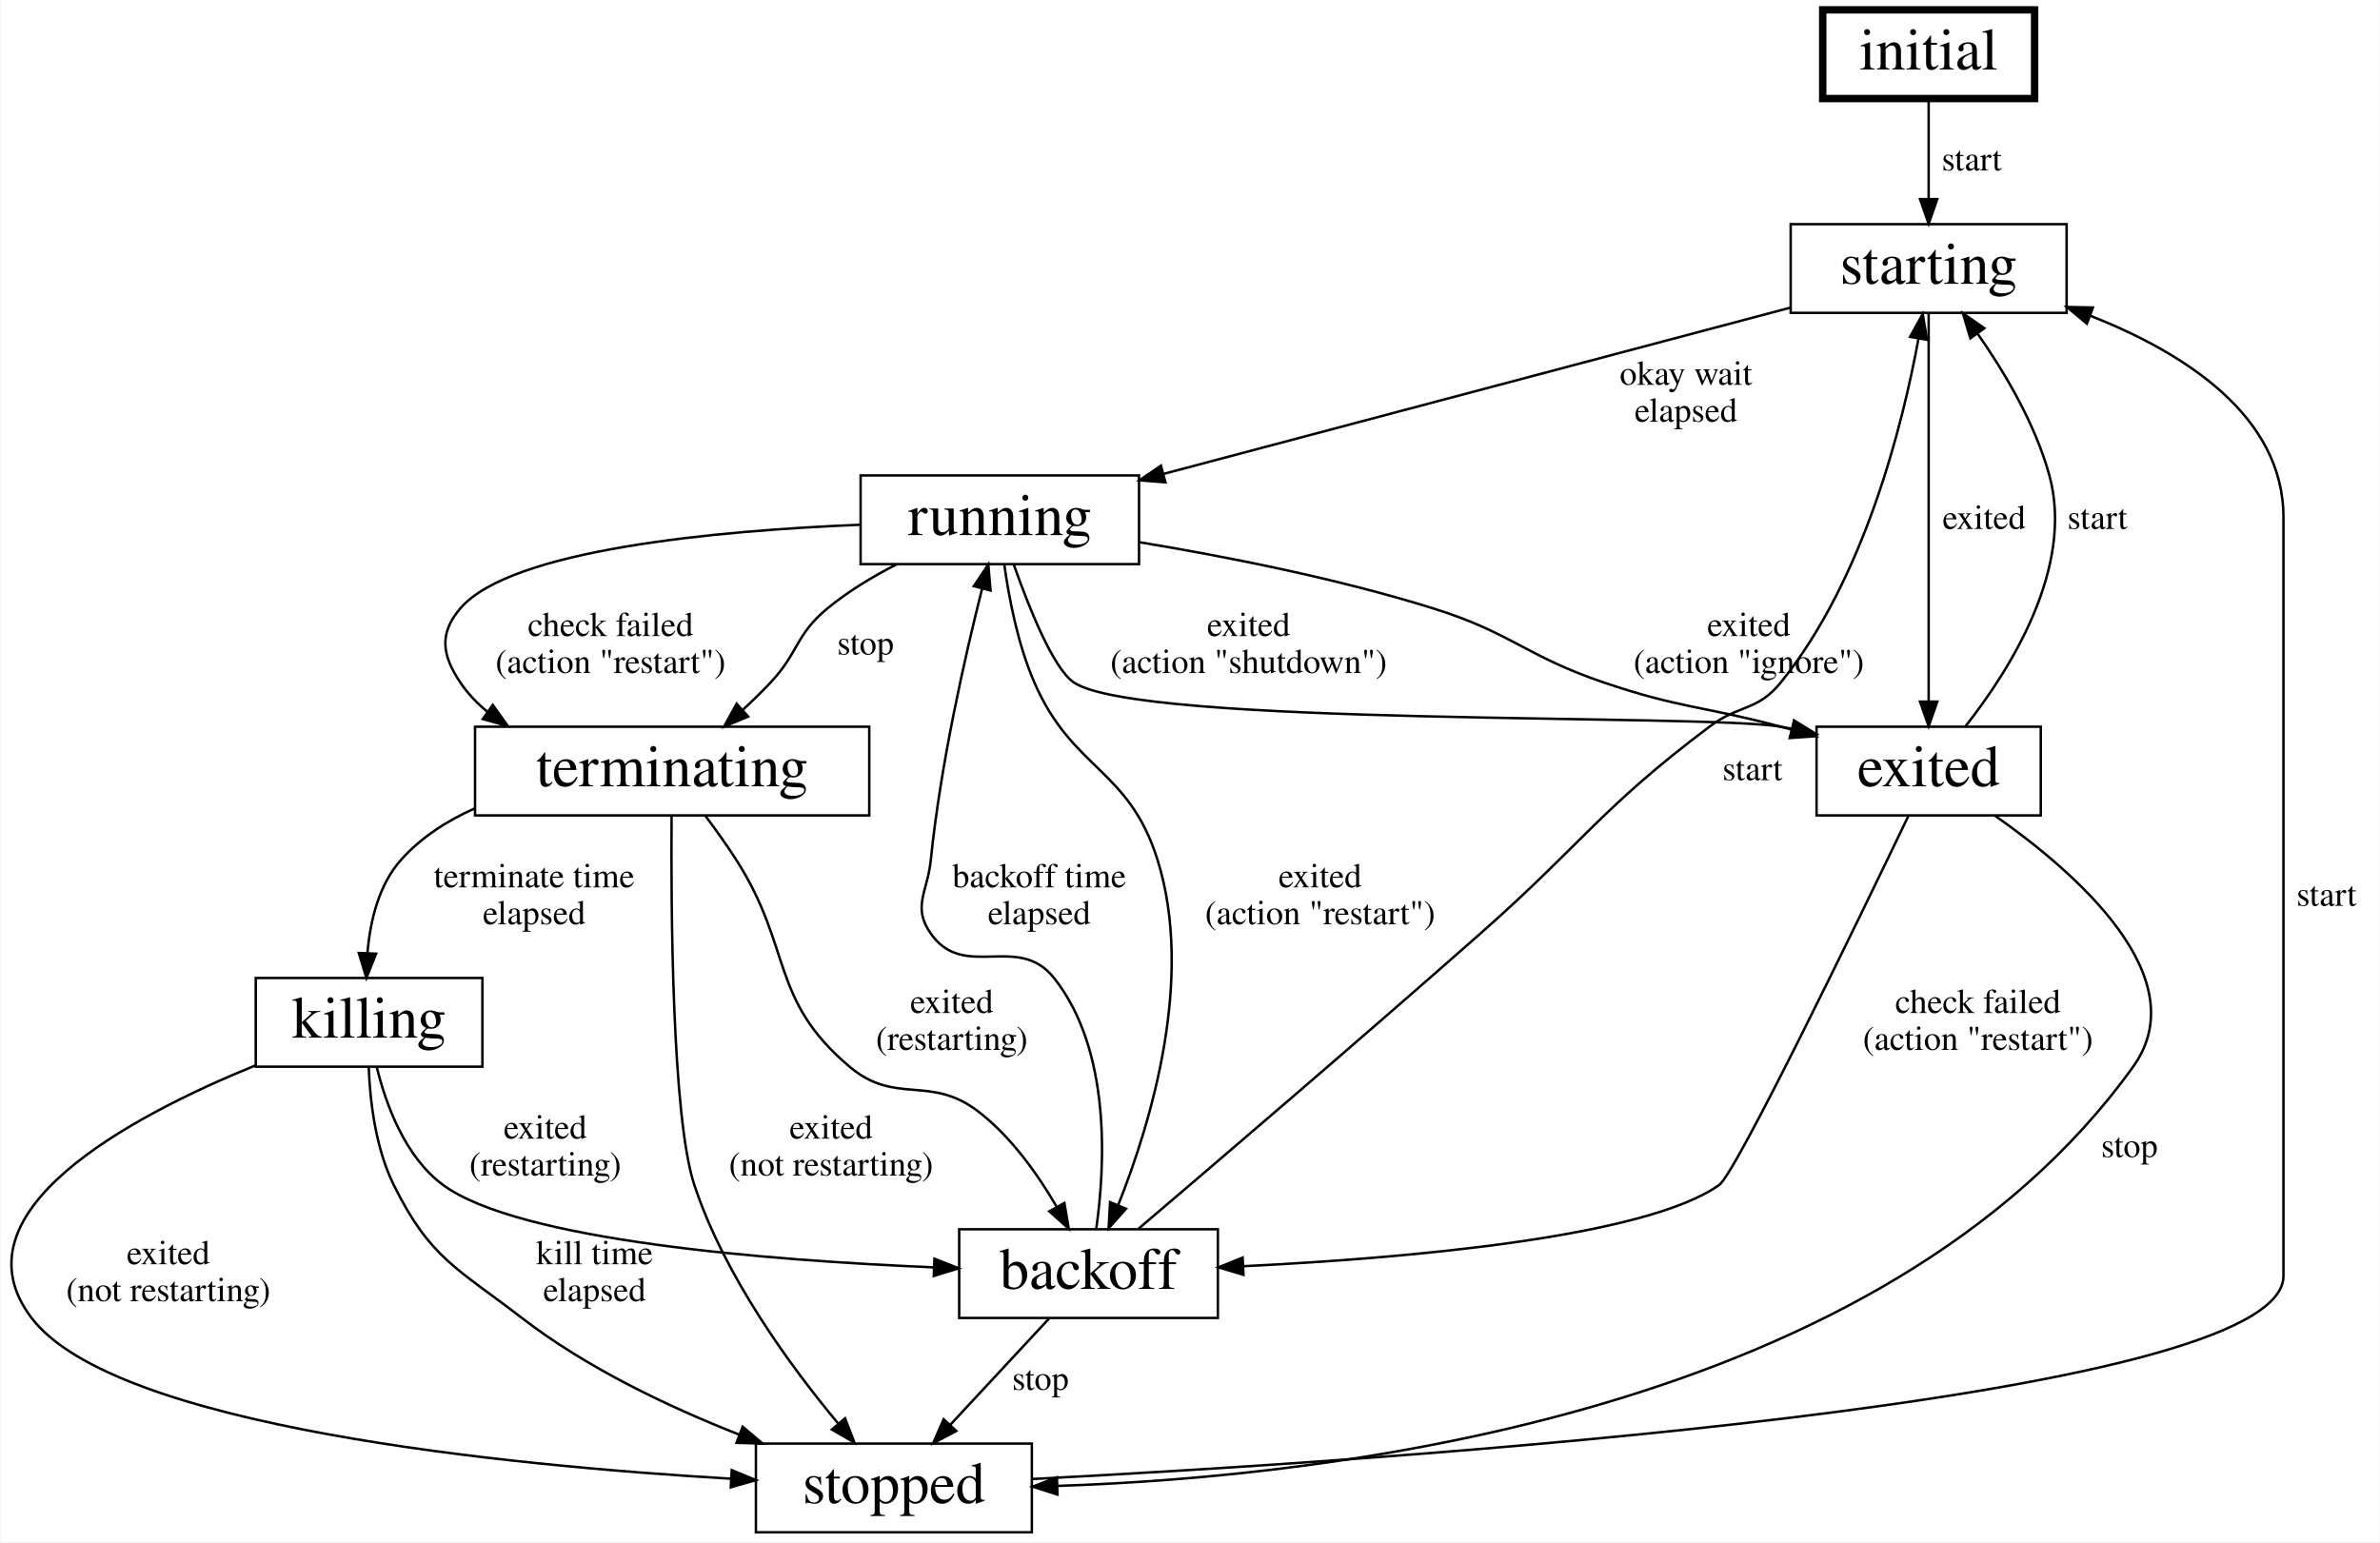
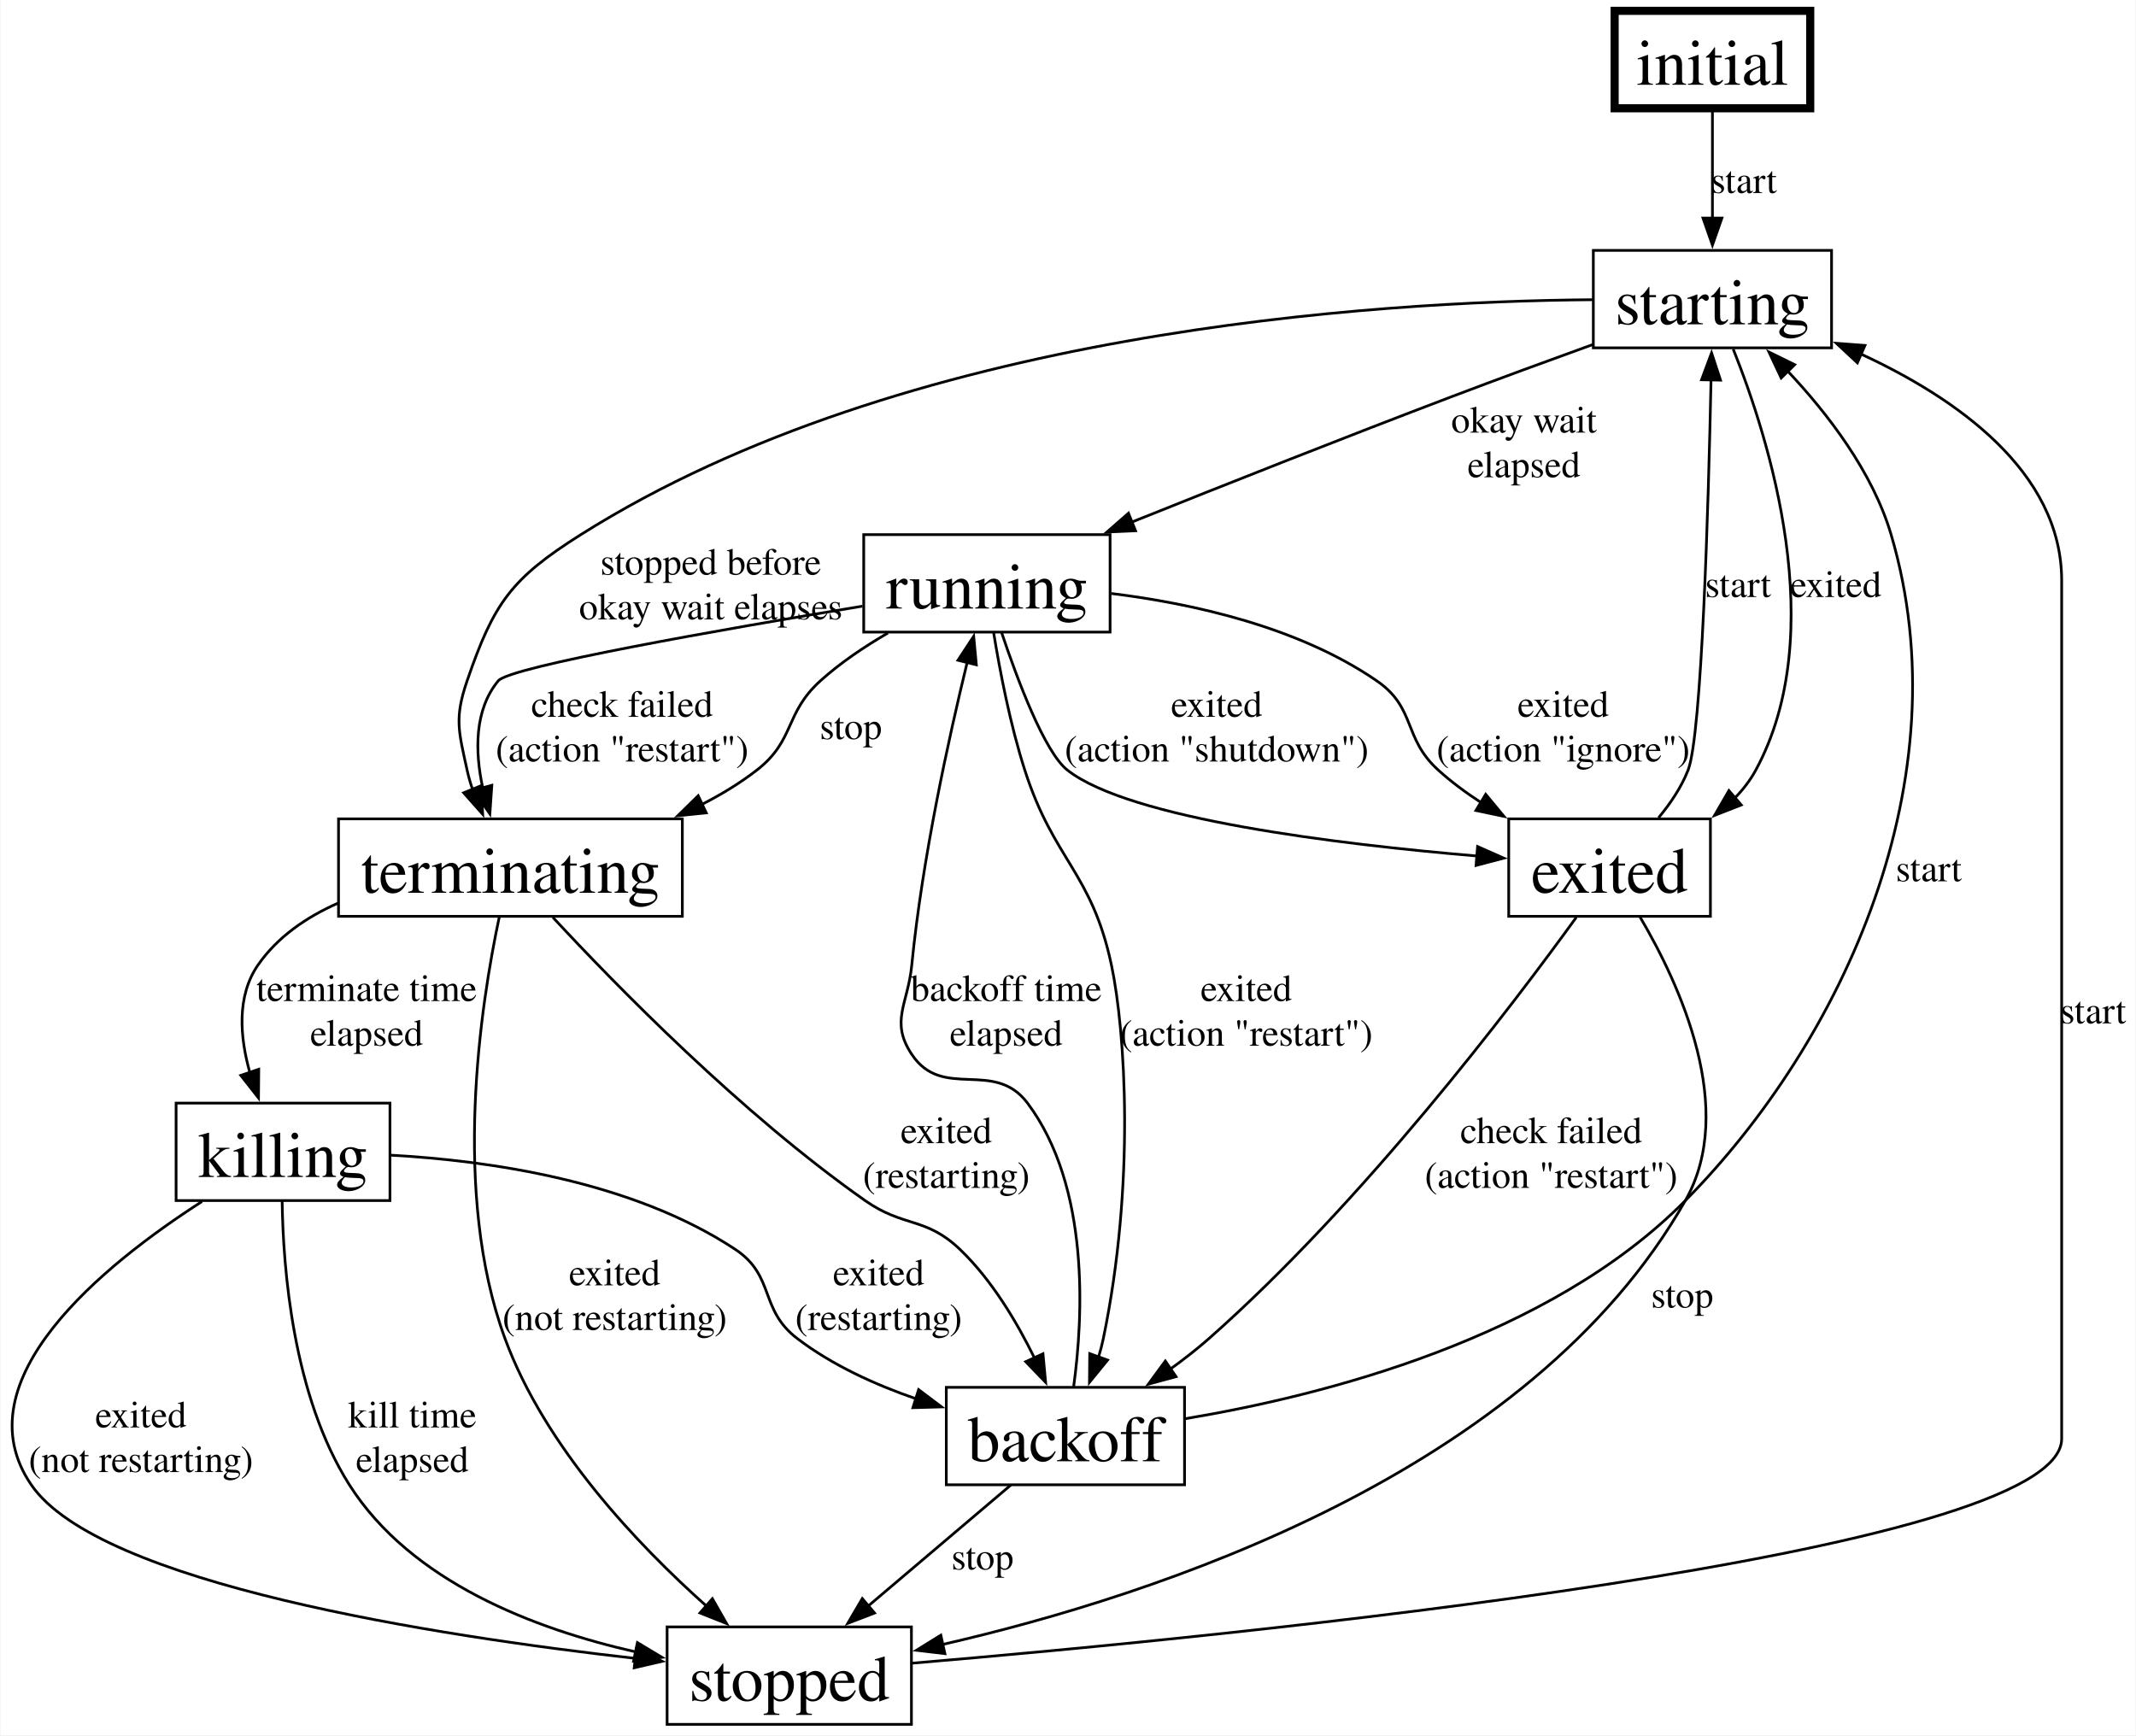
- <svg xmlns="http://www.w3.org/2000/svg" width="966pt" height="626pt" viewBox="0.00 0.00 965.62 626.00">
-   <g id="graph0" class="graph" transform="scale(1 1) rotate(0) translate(4 622)">
-     <polygon fill="white" stroke="transparent" points="-4,4 -4,-622 961.62,-622 961.62,4 -4,4" />
+ <svg xmlns="http://www.w3.org/2000/svg" width="789pt" height="641pt" viewBox="0.00 0.00 788.59 641.00">
+   <g id="graph0" class="graph" transform="scale(1 1) rotate(0) translate(4 637)">
+     <polygon fill="white" stroke="none" points="-4,4 -4,-637 784.59,-637 784.59,4 -4,4" />
    <g id="node1" class="node">
-       <polygon fill="none" stroke="black" stroke-width="3" points="821.62,-618 735.62,-618 735.62,-582 821.62,-582 821.62,-618" />
-       <text text-anchor="middle" x="778.62" y="-593.8" font-family="Times,serif" font-size="24.00">initial</text>
+       <polygon fill="none" stroke="black" stroke-width="3" points="664.46,-633 592.21,-633 592.21,-597 664.46,-597 664.46,-633" />
+       <text text-anchor="middle" x="628.34" y="-605.7" font-family="Times,serif" font-size="24.00">initial</text>
    </g>
    <g id="node2" class="node">
-       <polygon fill="none" stroke="black" points="834.62,-531 722.62,-531 722.62,-495 834.62,-495 834.62,-531" />
-       <text text-anchor="middle" x="778.62" y="-506.8" font-family="Times,serif" font-size="24.00">starting</text>
+       <polygon fill="none" stroke="black" points="672.34,-544.5 584.34,-544.5 584.34,-508.5 672.34,-508.5 672.34,-544.5" />
+       <text text-anchor="middle" x="628.34" y="-517.2" font-family="Times,serif" font-size="24.00">starting</text>
    </g>
    <g id="edge1" class="edge">
-       <path fill="none" stroke="black" d="M778.62,-581.8C778.62,-570.16 778.62,-554.55 778.62,-541.24" />
-       <polygon fill="black" stroke="black" points="782.12,-541.18 778.62,-531.18 775.12,-541.18 782.12,-541.18" />
-       <text text-anchor="middle" x="796.12" y="-552.8" font-family="Times,serif" font-size="14.00">start</text>
+       <path fill="none" stroke="black" d="M628.34,-595.66C628.34,-584.19 628.34,-569.18 628.34,-556.16" />
+       <polygon fill="black" stroke="black" points="631.84,-556.45 628.34,-546.45 624.84,-556.45 631.84,-556.45" />
+       <text text-anchor="middle" x="639.96" y="-565.7" font-family="Times,serif" font-size="14.00">start</text>
    </g>
    <g id="node3" class="node">
-       <polygon fill="none" stroke="black" points="458.12,-429 345.12,-429 345.12,-393 458.12,-393 458.12,-429" />
-       <text text-anchor="middle" x="401.62" y="-404.8" font-family="Times,serif" font-size="24.00">running</text>
+       <polygon fill="none" stroke="black" points="405.84,-439.5 314.84,-439.5 314.84,-403.5 405.84,-403.5 405.84,-439.5" />
+       <text text-anchor="middle" x="360.34" y="-412.2" font-family="Times,serif" font-size="24.00">running</text>
    </g>
    <g id="edge2" class="edge">
-       <path fill="none" stroke="black" d="M722.58,-497.14C654.7,-479.13 540.48,-448.83 468.18,-429.66" />
-       <polygon fill="black" stroke="black" points="468.83,-426.21 458.26,-427.03 467.03,-432.97 468.83,-426.21" />
-       <text text-anchor="middle" x="680.12" y="-465.8" font-family="Times,serif" font-size="14.00">okay wait</text>
-       <text text-anchor="middle" x="680.12" y="-450.8" font-family="Times,serif" font-size="14.00">elapsed</text>
+       <path fill="none" stroke="black" d="M584.16,-509.73C567.76,-503.8 549.04,-496.94 532.09,-490.5 492.32,-475.4 447.65,-457.69 413.84,-444.13" />
+       <polygon fill="black" stroke="black" points="415.25,-440.93 404.67,-440.45 412.64,-447.42 415.25,-440.93" />
+       <text text-anchor="middle" x="558.71" y="-477.2" font-family="Times,serif" font-size="14.00">okay wait</text>
+       <text text-anchor="middle" x="558.71" y="-460.7" font-family="Times,serif" font-size="14.00">elapsed</text>
+     </g>
+     <g id="node4" class="node">
+       <polygon fill="none" stroke="black" points="247.84,-334.5 120.84,-334.5 120.84,-298.5 247.84,-298.5 247.84,-334.5" />
+       <text text-anchor="middle" x="184.34" y="-307.2" font-family="Times,serif" font-size="24.00">terminating</text>
+     </g>
+     <g id="edge3" class="edge">
+       <path fill="none" stroke="black" d="M584.01,-526.28C503.35,-525.68 329.88,-514.88 210.34,-439.5 184.62,-423.28 178.2,-414.26 168.34,-385.5 163.58,-371.63 165.22,-366.83 168.34,-352.5 168.85,-350.15 169.53,-347.78 170.33,-345.42" />
+       <polygon fill="black" stroke="black" points="173.55,-346.78 174.09,-336.2 167.07,-344.13 173.55,-346.78" />
+       <text text-anchor="middle" x="258.34" y="-424.7" font-family="Times,serif" font-size="14.00">stopped before</text>
+       <text text-anchor="middle" x="258.34" y="-408.2" font-family="Times,serif" font-size="14.00">okay wait elapses</text>
    </g>
    <g id="node8" class="node">
-       <polygon fill="none" stroke="black" points="824.12,-327 733.12,-327 733.12,-291 824.12,-291 824.12,-327" />
-       <text text-anchor="middle" x="778.62" y="-302.8" font-family="Times,serif" font-size="24.00">exited</text>
+       <polygon fill="none" stroke="black" points="627.59,-334.5 553.09,-334.5 553.09,-298.5 627.59,-298.5 627.59,-334.5" />
+       <text text-anchor="middle" x="590.34" y="-307.2" font-family="Times,serif" font-size="24.00">exited</text>
+     </g>
+     <g id="edge12" class="edge">
+       <path fill="none" stroke="black" d="M636.02,-508.01C649.16,-475.25 671.99,-403.38 644.34,-352.5 642.3,-348.75 639.66,-345.33 636.65,-342.24" />
+       <polygon fill="black" stroke="black" points="638.99,-339.64 629.12,-335.78 634.43,-344.95 638.99,-339.64" />
+       <text text-anchor="middle" x="673.9" y="-416.45" font-family="Times,serif" font-size="14.00">exited</text>
+     </g>
+     <g id="edge4" class="edge">
+       <path fill="none" stroke="black" d="M323.76,-403.15C315.09,-398.12 306.22,-392.17 298.84,-385.5 285.48,-373.43 289.56,-363.53 275.34,-352.5 269.08,-347.65 262.08,-343.41 254.81,-339.71" />
+       <polygon fill="black" stroke="black" points="256.68,-336.72 246.14,-335.64 253.7,-343.05 256.68,-336.72" />
+       <text text-anchor="middle" x="310.09" y="-363.95" font-family="Times,serif" font-size="14.00">stop</text>
+     </g>
+     <g id="edge5" class="edge">
+       <path fill="none" stroke="black" d="M314.37,-413.08C262.33,-404.45 184.15,-390.73 179.84,-385.5 170.93,-374.7 171.22,-359.35 174.1,-345.97" />
+       <polygon fill="black" stroke="black" points="177.47,-346.91 176.74,-336.34 170.72,-345.06 177.47,-346.91" />
+       <text text-anchor="middle" x="225.59" y="-372.2" font-family="Times,serif" font-size="14.00">check failed</text>
+       <text text-anchor="middle" x="225.59" y="-355.7" font-family="Times,serif" font-size="14.00">(action "restart")</text>
+     </g>
+     <g id="node7" class="node">
+       <polygon fill="none" stroke="black" points="433.34,-124.5 345.34,-124.5 345.34,-88.5 433.34,-88.5 433.34,-124.5" />
+       <text text-anchor="middle" x="389.34" y="-97.2" font-family="Times,serif" font-size="24.00">backoff</text>
+     </g>
+     <g id="edge18" class="edge">
+       <path fill="none" stroke="black" d="M362.84,-403.19C365.11,-389.29 368.92,-369.37 374.34,-352.5 385.04,-319.16 399.07,-314.76 406.34,-280.5 411.45,-256.38 415.21,-199.73 403.34,-142.5 402.86,-140.2 402.24,-137.85 401.53,-135.52" />
+       <polygon fill="black" stroke="black" points="404.91,-134.57 398.22,-126.35 398.32,-136.95 404.91,-134.57" />
+       <text text-anchor="middle" x="456.14" y="-267.2" font-family="Times,serif" font-size="14.00">exited</text>
+       <text text-anchor="middle" x="456.14" y="-250.7" font-family="Times,serif" font-size="14.00">(action "restart")</text>
+     </g>
+     <g id="edge16" class="edge">
+       <path fill="none" stroke="black" d="M406.26,-417.76C436.39,-414.04 475.41,-405.41 504.34,-385.5 519.01,-375.4 513.89,-364.46 527.09,-352.5 531.91,-348.13 537.38,-344.09 543.03,-340.43" />
+       <polygon fill="black" stroke="black" points="544.58,-343.58 551.34,-335.42 540.97,-337.59 544.58,-343.58" />
+       <text text-anchor="middle" x="573.21" y="-372.2" font-family="Times,serif" font-size="14.00">exited</text>
+       <text text-anchor="middle" x="573.21" y="-355.7" font-family="Times,serif" font-size="14.00">(action "ignore")</text>
+     </g>
+     <g id="edge17" class="edge">
+       <path fill="none" stroke="black" d="M365.77,-403.32C371.78,-385.42 381.72,-359.07 390.09,-352.5 413.05,-334.46 490,-325.12 541.55,-320.77" />
+       <polygon fill="black" stroke="black" points="541.58,-324.28 551.27,-319.99 541.02,-317.3 541.58,-324.28" />
+       <text text-anchor="middle" x="445.21" y="-372.2" font-family="Times,serif" font-size="14.00">exited</text>
+       <text text-anchor="middle" x="445.21" y="-355.7" font-family="Times,serif" font-size="14.00">(action "shutdown")</text>
+     </g>
+     <g id="node5" class="node">
+       <polygon fill="none" stroke="black" points="139.84,-229.5 60.84,-229.5 60.84,-193.5 139.84,-193.5 139.84,-229.5" />
+       <text text-anchor="middle" x="100.34" y="-202.2" font-family="Times,serif" font-size="24.00">killing</text>
+     </g>
+     <g id="edge6" class="edge">
+       <path fill="none" stroke="black" d="M120.53,-303.32C108.95,-298.18 98.27,-290.88 91.09,-280.5 83.16,-269.06 84.39,-253.91 88.08,-240.81" />
+       <polygon fill="black" stroke="black" points="91.37,-242 91.28,-231.4 84.74,-239.74 91.37,-242" />
+       <text text-anchor="middle" x="131.21" y="-267.2" font-family="Times,serif" font-size="14.00">terminate time</text>
+       <text text-anchor="middle" x="131.21" y="-250.7" font-family="Times,serif" font-size="14.00">elapsed</text>
+     </g>
+     <g id="node6" class="node">
+       <polygon fill="none" stroke="black" points="332.46,-36 242.21,-36 242.21,0 332.46,0 332.46,-36" />
+       <text text-anchor="middle" x="287.34" y="-8.7" font-family="Times,serif" font-size="24.00">stopped</text>
+     </g>
+     <g id="edge7" class="edge">
+       <path fill="none" stroke="black" d="M180.19,-298.12C173.4,-266.15 162.54,-196.35 182.34,-142.5 197.1,-102.33 231.38,-66.31 256.77,-43.68" />
+       <polygon fill="black" stroke="black" points="258.93,-46.43 264.19,-37.24 254.35,-41.15 258.93,-46.43" />
+       <text text-anchor="middle" x="222.84" y="-162.2" font-family="Times,serif" font-size="14.00">exited</text>
+       <text text-anchor="middle" x="222.84" y="-145.7" font-family="Times,serif" font-size="14.00">(not restarting)</text>
+     </g>
+     <g id="edge9" class="edge">
+       <path fill="none" stroke="black" d="M200.01,-298.13C223.39,-272.91 269.56,-225.66 315.34,-193.5 329.65,-183.44 337.69,-187.58 350.34,-175.5 362.14,-164.22 371.44,-148.59 378,-135.15" />
+       <polygon fill="black" stroke="black" points="381.05,-136.9 382.03,-126.35 374.68,-133.98 381.05,-136.9" />
+       <text text-anchor="middle" x="345.34" y="-214.7" font-family="Times,serif" font-size="14.00">exited</text>
+       <text text-anchor="middle" x="345.34" y="-198.2" font-family="Times,serif" font-size="14.00">(restarting)</text>
+     </g>
+     <g id="edge8" class="edge">
+       <path fill="none" stroke="black" d="M70.39,-193.14C34.13,-169.84 -19,-126.95 7.34,-88.5 32.37,-51.95 156.53,-32.72 230.85,-24.33" />
+       <polygon fill="black" stroke="black" points="230.82,-27.86 240.38,-23.29 230.06,-20.9 230.82,-27.86" />
+       <text text-anchor="middle" x="47.84" y="-109.7" font-family="Times,serif" font-size="14.00">exited</text>
+       <text text-anchor="middle" x="47.84" y="-93.2" font-family="Times,serif" font-size="14.00">(not restarting)</text>
+     </g>
+     <g id="edge21" class="edge">
+       <path fill="none" stroke="black" d="M100.02,-193.31C100.36,-168.31 104,-121.34 124.84,-88.5 147.63,-52.57 193.4,-35.18 230.57,-26.78" />
+       <polygon fill="black" stroke="black" points="231.24,-30.21 240.32,-24.75 229.82,-23.36 231.24,-30.21" />
+       <text text-anchor="middle" x="148.09" y="-109.7" font-family="Times,serif" font-size="14.00">kill time</text>
+       <text text-anchor="middle" x="148.09" y="-93.2" font-family="Times,serif" font-size="14.00">elapsed</text>
+     </g>
+     <g id="edge10" class="edge">
+       <path fill="none" stroke="black" d="M140.27,-210.26C176.24,-208.27 229.16,-200.75 267.34,-175.5 282.25,-165.64 276.11,-153.33 290.34,-142.5 303.17,-132.72 318.97,-125.52 334.14,-120.28" />
+       <polygon fill="black" stroke="black" points="335.12,-123.65 343.59,-117.27 333,-116.98 335.12,-123.65" />
+       <text text-anchor="middle" x="320.34" y="-162.2" font-family="Times,serif" font-size="14.00">exited</text>
+       <text text-anchor="middle" x="320.34" y="-145.7" font-family="Times,serif" font-size="14.00">(restarting)</text>
+     </g>
+     <g id="edge13" class="edge">
+       <path fill="none" stroke="black" d="M332.83,-22.61C450.78,-32.58 757.34,-62.62 757.34,-105.5 757.34,-422.5 757.34,-422.5 757.34,-422.5 757.34,-462.93 718.16,-490.08 682.99,-506.31" />
+       <polygon fill="black" stroke="black" points="681.88,-502.97 674.12,-510.19 684.68,-509.39 681.88,-502.97" />
+       <text text-anchor="middle" x="768.96" y="-258.95" font-family="Times,serif" font-size="14.00">start</text>
+     </g>
+     <g id="edge14" class="edge">
+       <path fill="none" stroke="black" d="M433.68,-112.93C484.74,-121.45 568.04,-142.6 618.34,-193.5 676.75,-252.62 720.96,-349.33 694.34,-439.5 687.5,-462.65 670.95,-484.19 656.13,-499.92" />
+       <polygon fill="black" stroke="black" points="653.73,-497.37 649.21,-506.96 658.72,-502.28 653.73,-497.37" />
+       <text text-anchor="middle" x="708.25" y="-311.45" font-family="Times,serif" font-size="14.00">start</text>
+     </g>
+     <g id="edge20" class="edge">
+       <path fill="none" stroke="black" d="M392.39,-124.83C395.9,-150.42 398.48,-198.62 375.34,-229.5 362.97,-246 343.99,-230.33 332.59,-247.5 324.47,-259.72 331.15,-265.9 332.59,-280.5 336.44,-319.77 346.24,-364.36 353.09,-392.45" />
+       <polygon fill="black" stroke="black" points="349.65,-393.09 355.46,-401.95 356.44,-391.4 349.65,-393.09" />
+       <text text-anchor="middle" x="367.46" y="-267.2" font-family="Times,serif" font-size="14.00">backoff time</text>
+       <text text-anchor="middle" x="367.46" y="-250.7" font-family="Times,serif" font-size="14.00">elapsed</text>
+     </g>
+     <g id="edge19" class="edge">
+       <path fill="none" stroke="black" d="M369.18,-88.41C354.06,-75.58 333.13,-57.83 316.22,-43.49" />
+       <polygon fill="black" stroke="black" points="318.84,-41.13 308.95,-37.33 314.31,-46.47 318.84,-41.13" />
+       <text text-anchor="middle" x="358.72" y="-57.2" font-family="Times,serif" font-size="14.00">stop</text>
+     </g>
+     <g id="edge15" class="edge">
+       <path fill="none" stroke="black" d="M608.45,-334.94C612.79,-340.15 616.87,-346.18 619.34,-352.5 624.42,-365.53 626.87,-450.91 627.82,-496.66" />
+       <polygon fill="black" stroke="black" points="624.32,-496.71 628.02,-506.64 631.32,-496.57 624.32,-496.71" />
+       <text text-anchor="middle" x="637.8" y="-416.45" font-family="Times,serif" font-size="14.00">start</text>
    </g>
    <g id="edge11" class="edge">
-       <path fill="none" stroke="black" d="M778.62,-494.78C778.62,-459.67 778.62,-379.59 778.62,-337.31" />
-       <polygon fill="black" stroke="black" points="782.12,-337.18 778.62,-327.18 775.12,-337.18 782.12,-337.18" />
-       <text text-anchor="middle" x="801.12" y="-407.3" font-family="Times,serif" font-size="14.00">exited</text>
+       <path fill="none" stroke="black" d="M601.62,-298.21C616.2,-273.49 637.54,-227.33 618.34,-193.5 561.01,-92.55 422.42,-47.5 343.95,-29.51" />
+       <polygon fill="black" stroke="black" points="344.83,-26.12 334.31,-27.37 343.32,-32.95 344.83,-26.12" />
+       <text text-anchor="middle" x="617.19" y="-153.95" font-family="Times,serif" font-size="14.00">stop</text>
    </g>
-     <g id="node4" class="node">
-       <polygon fill="none" stroke="black" points="348.62,-327 188.62,-327 188.62,-291 348.62,-291 348.62,-327" />
-       <text text-anchor="middle" x="268.62" y="-302.8" font-family="Times,serif" font-size="24.00">terminating</text>
-     </g>
-     <g id="edge3" class="edge">
-       <path fill="none" stroke="black" d="M359.74,-392.93C349.98,-387.93 340,-381.92 331.62,-375 318.66,-364.3 320.1,-357.26 308.62,-345 305.08,-341.23 301.17,-337.43 297.23,-333.79" />
-       <polygon fill="black" stroke="black" points="299.47,-331.11 289.68,-327.06 294.81,-336.33 299.47,-331.11" />
-       <text text-anchor="middle" x="347.12" y="-356.3" font-family="Times,serif" font-size="14.00">stop</text>
-     </g>
-     <g id="edge4" class="edge">
-       <path fill="none" stroke="black" d="M345.03,-409C287.22,-406.63 203.1,-399.02 182.62,-375 173.96,-364.86 175.17,-356.06 182.62,-345 185.63,-340.52 189.33,-336.61 193.48,-333.2" />
-       <polygon fill="black" stroke="black" points="195.8,-335.85 201.97,-327.24 191.77,-330.12 195.8,-335.85" />
-       <text text-anchor="middle" x="243.62" y="-363.8" font-family="Times,serif" font-size="14.00">check failed</text>
-       <text text-anchor="middle" x="243.62" y="-348.8" font-family="Times,serif" font-size="14.00">(action "restart")</text>
-     </g>
-     <g id="node7" class="node">
-       <polygon fill="none" stroke="black" points="490.12,-123 385.12,-123 385.12,-87 490.12,-87 490.12,-123" />
-       <text text-anchor="middle" x="437.62" y="-98.8" font-family="Times,serif" font-size="24.00">backoff</text>
-     </g>
-     <g id="edge17" class="edge">
-       <path fill="none" stroke="black" d="M403.43,-392.87C405.29,-379.43 408.9,-360.46 415.62,-345 431.13,-309.26 453.97,-310.18 465.62,-273 480.66,-224.95 463.04,-166.44 449.73,-132.98" />
-       <polygon fill="black" stroke="black" points="452.84,-131.33 445.78,-123.43 446.37,-134.01 452.84,-131.33" />
-       <text text-anchor="middle" x="531.62" y="-261.8" font-family="Times,serif" font-size="14.00">exited</text>
-       <text text-anchor="middle" x="531.62" y="-246.8" font-family="Times,serif" font-size="14.00">(action "restart")</text>
-     </g>
-     <g id="edge15" class="edge">
-       <path fill="none" stroke="black" d="M458.26,-401.9C493.15,-396.13 538.52,-387.23 577.62,-375 609.53,-365.02 614.95,-355.76 646.62,-345 677.85,-334.39 686.74,-335.5 718.62,-327 720.05,-326.62 721.51,-326.23 722.98,-325.83" />
-       <polygon fill="black" stroke="black" points="724.07,-329.16 732.79,-323.14 722.22,-322.41 724.07,-329.16" />
-       <text text-anchor="middle" x="705.62" y="-363.8" font-family="Times,serif" font-size="14.00">exited</text>
-       <text text-anchor="middle" x="705.62" y="-348.8" font-family="Times,serif" font-size="14.00">(action "ignore")</text>
-     </g>
-     <g id="edge16" class="edge">
-       <path fill="none" stroke="black" d="M407.31,-392.76C413.38,-375.51 423.26,-350.72 431.62,-345 457.98,-326.95 687.12,-332.39 718.62,-327 720.08,-326.75 721.57,-326.48 723.06,-326.18" />
-       <polygon fill="black" stroke="black" points="723.96,-329.57 732.98,-324.01 722.47,-322.73 723.96,-329.57" />
-       <text text-anchor="middle" x="502.62" y="-363.8" font-family="Times,serif" font-size="14.00">exited</text>
-       <text text-anchor="middle" x="502.62" y="-348.8" font-family="Times,serif" font-size="14.00">(action "shutdown")</text>
-     </g>
-     <g id="node5" class="node">
-       <polygon fill="none" stroke="black" points="191.62,-225 99.62,-225 99.62,-189 191.62,-189 191.62,-225" />
-       <text text-anchor="middle" x="145.62" y="-200.8" font-family="Times,serif" font-size="24.00">killing</text>
-     </g>
-     <g id="edge5" class="edge">
-       <path fill="none" stroke="black" d="M188.57,-293.87C177.28,-288.86 166.77,-282.11 158.62,-273 149.5,-262.82 146.05,-248.09 144.96,-235.24" />
-       <polygon fill="black" stroke="black" points="148.45,-234.86 144.53,-225.01 141.45,-235.15 148.45,-234.86" />
-       <text text-anchor="middle" x="212.62" y="-261.8" font-family="Times,serif" font-size="14.00">terminate time</text>
-       <text text-anchor="middle" x="212.62" y="-246.8" font-family="Times,serif" font-size="14.00">elapsed</text>
-     </g>
-     <g id="node6" class="node">
-       <polygon fill="none" stroke="black" points="414.62,-36 302.62,-36 302.62,0 414.62,0 414.62,-36" />
-       <text text-anchor="middle" x="358.62" y="-11.8" font-family="Times,serif" font-size="24.00">stopped</text>
-     </g>
-     <g id="edge6" class="edge">
-       <path fill="none" stroke="black" d="M268.4,-290.93C268.13,-254.12 268.53,-168.42 277.62,-141 289.92,-103.87 316.69,-67.3 336.1,-44.03" />
-       <polygon fill="black" stroke="black" points="338.8,-46.26 342.62,-36.38 333.47,-41.72 338.8,-46.26" />
-       <text text-anchor="middle" x="333.12" y="-159.8" font-family="Times,serif" font-size="14.00">exited</text>
-       <text text-anchor="middle" x="333.12" y="-144.8" font-family="Times,serif" font-size="14.00">(not restarting)</text>
-     </g>
-     <g id="edge8" class="edge">
-       <path fill="none" stroke="black" d="M282.06,-290.89C286.25,-285.3 290.78,-278.99 294.62,-273 317.58,-237.16 308.1,-216.47 340.62,-189 359.3,-173.22 373.13,-185.79 392.62,-171 405.99,-160.85 416.85,-145.56 424.56,-132.36" />
-       <polygon fill="black" stroke="black" points="427.83,-133.67 429.6,-123.22 421.7,-130.29 427.83,-133.67" />
-       <text text-anchor="middle" x="382.12" y="-210.8" font-family="Times,serif" font-size="14.00">exited</text>
-       <text text-anchor="middle" x="382.12" y="-195.8" font-family="Times,serif" font-size="14.00">(restarting)</text>
-     </g>
-     <g id="edge7" class="edge">
-       <path fill="none" stroke="black" d="M99.55,-189.54C48.09,-168.57 -23.99,-129.88 8.62,-87 42.25,-42.77 200.82,-27.14 292.57,-21.74" />
-       <polygon fill="black" stroke="black" points="292.81,-25.23 302.6,-21.17 292.42,-18.24 292.81,-25.23" />
-       <text text-anchor="middle" x="64.12" y="-108.8" font-family="Times,serif" font-size="14.00">exited</text>
-       <text text-anchor="middle" x="64.12" y="-93.8" font-family="Times,serif" font-size="14.00">(not restarting)</text>
-     </g>
-     <g id="edge20" class="edge">
-       <path fill="none" stroke="black" d="M145.46,-188.86C145.98,-175.24 148.17,-156.04 155.62,-141 170.39,-111.14 181.23,-107.35 207.62,-87 233.9,-66.72 267.18,-50.91 295.81,-39.65" />
-       <polygon fill="black" stroke="black" points="297.24,-42.85 305.32,-36.01 294.73,-36.31 297.24,-42.85" />
-       <text text-anchor="middle" x="237.12" y="-108.8" font-family="Times,serif" font-size="14.00">kill time</text>
-       <text text-anchor="middle" x="237.12" y="-93.8" font-family="Times,serif" font-size="14.00">elapsed</text>
-     </g>
-     <g id="edge9" class="edge">
-       <path fill="none" stroke="black" d="M148.7,-188.97C152.38,-173.85 160.11,-152.44 175.62,-141 206.31,-118.36 307.59,-110.36 374.87,-107.54" />
-       <polygon fill="black" stroke="black" points="375.09,-111.03 384.94,-107.15 374.81,-104.04 375.09,-111.03" />
-       <text text-anchor="middle" x="217.12" y="-159.8" font-family="Times,serif" font-size="14.00">exited</text>
-       <text text-anchor="middle" x="217.12" y="-144.8" font-family="Times,serif" font-size="14.00">(restarting)</text>
-     </g>
-     <g id="edge12" class="edge">
-       <path fill="none" stroke="black" d="M414.76,-21.62C557.41,-29.04 922.62,-53 922.62,-104 922.62,-412 922.62,-412 922.62,-412 922.62,-453.25 882.26,-478.85 844.28,-493.81" />
-       <polygon fill="black" stroke="black" points="842.85,-490.61 834.7,-497.39 845.29,-497.17 842.85,-490.61" />
-       <text text-anchor="middle" x="940.12" y="-254.3" font-family="Times,serif" font-size="14.00">start</text>
-     </g>
-     <g id="edge13" class="edge">
-       <path fill="none" stroke="black" d="M457.83,-123.15C488.15,-148.95 547.16,-199.37 596.62,-243 638.38,-279.85 645.11,-293.51 689.62,-327 701.74,-336.12 709.08,-333.21 718.62,-345 752.33,-386.68 767.93,-448.85 774.47,-484.4" />
-       <polygon fill="black" stroke="black" points="771.07,-485.27 776.21,-494.53 777.96,-484.08 771.07,-485.27" />
-       <text text-anchor="middle" x="707.12" y="-305.3" font-family="Times,serif" font-size="14.00">start</text>
-     </g>
-     <g id="edge19" class="edge">
-       <path fill="none" stroke="black" d="M440.74,-123.06C444.33,-148.24 447.03,-195.52 423.62,-225 408.93,-243.5 387.2,-223.68 373.62,-243 365.95,-253.91 372.27,-259.73 373.62,-273 377.52,-311.59 387.46,-355.38 394.38,-382.85" />
-       <polygon fill="black" stroke="black" points="391.07,-384.06 396.95,-392.87 397.85,-382.31 391.07,-384.06" />
-       <text text-anchor="middle" x="417.62" y="-261.8" font-family="Times,serif" font-size="14.00">backoff time</text>
-       <text text-anchor="middle" x="417.62" y="-246.8" font-family="Times,serif" font-size="14.00">elapsed</text>
-     </g>
-     <g id="edge18" class="edge">
-       <path fill="none" stroke="black" d="M421.63,-86.8C410.06,-74.36 394.27,-57.36 381.39,-43.5" />
-       <polygon fill="black" stroke="black" points="383.95,-41.12 374.58,-36.18 378.82,-45.88 383.95,-41.12" />
-       <text text-anchor="middle" x="418.12" y="-57.8" font-family="Times,serif" font-size="14.00">stop</text>
-     </g>
-     <g id="edge14" class="edge">
-       <path fill="none" stroke="black" d="M793.63,-327.26C811.54,-350 837.86,-391.5 827.62,-429 821.89,-449.97 809.35,-471.04 798.39,-486.7" />
-       <polygon fill="black" stroke="black" points="795.55,-484.66 792.52,-494.81 801.22,-488.76 795.55,-484.66" />
-       <text text-anchor="middle" x="847.12" y="-407.3" font-family="Times,serif" font-size="14.00">start</text>
-     </g>
-     <g id="edge10" class="edge">
-       <path fill="none" stroke="black" d="M805.44,-290.95C838.54,-267.76 887.46,-225.02 861.62,-189 760.64,-48.29 536.94,-22.55 425.05,-18.82" />
-       <polygon fill="black" stroke="black" points="425,-15.31 414.91,-18.53 424.8,-22.31 425,-15.31" />
-       <text text-anchor="middle" x="860.12" y="-152.3" font-family="Times,serif" font-size="14.00">stop</text>
-     </g>
-     <g id="edge21" class="edge">
-       <path fill="none" stroke="black" d="M770.36,-290.72C750.34,-249 700.38,-145.81 693.62,-141 663.51,-119.6 566.19,-111.25 500.6,-108.01" />
-       <polygon fill="black" stroke="black" points="500.51,-104.51 490.36,-107.54 500.18,-111.5 500.51,-104.51" />
-       <text text-anchor="middle" x="798.62" y="-210.8" font-family="Times,serif" font-size="14.00">check failed</text>
-       <text text-anchor="middle" x="798.62" y="-195.8" font-family="Times,serif" font-size="14.00">(action "restart")</text>
+     <g id="edge22" class="edge">
+       <path fill="none" stroke="black" d="M578.06,-298.14C554.31,-265.31 499.37,-192.86 442.34,-142.5 437.95,-138.63 433.11,-134.86 428.19,-131.32" />
+       <polygon fill="black" stroke="black" points="430.2,-128.45 419.98,-125.68 426.24,-134.22 430.2,-128.45" />
+       <text text-anchor="middle" x="568.77" y="-214.7" font-family="Times,serif" font-size="14.00">check failed</text>
+       <text text-anchor="middle" x="568.77" y="-198.2" font-family="Times,serif" font-size="14.00">(action "restart")</text>
    </g>
  </g>
</svg>
